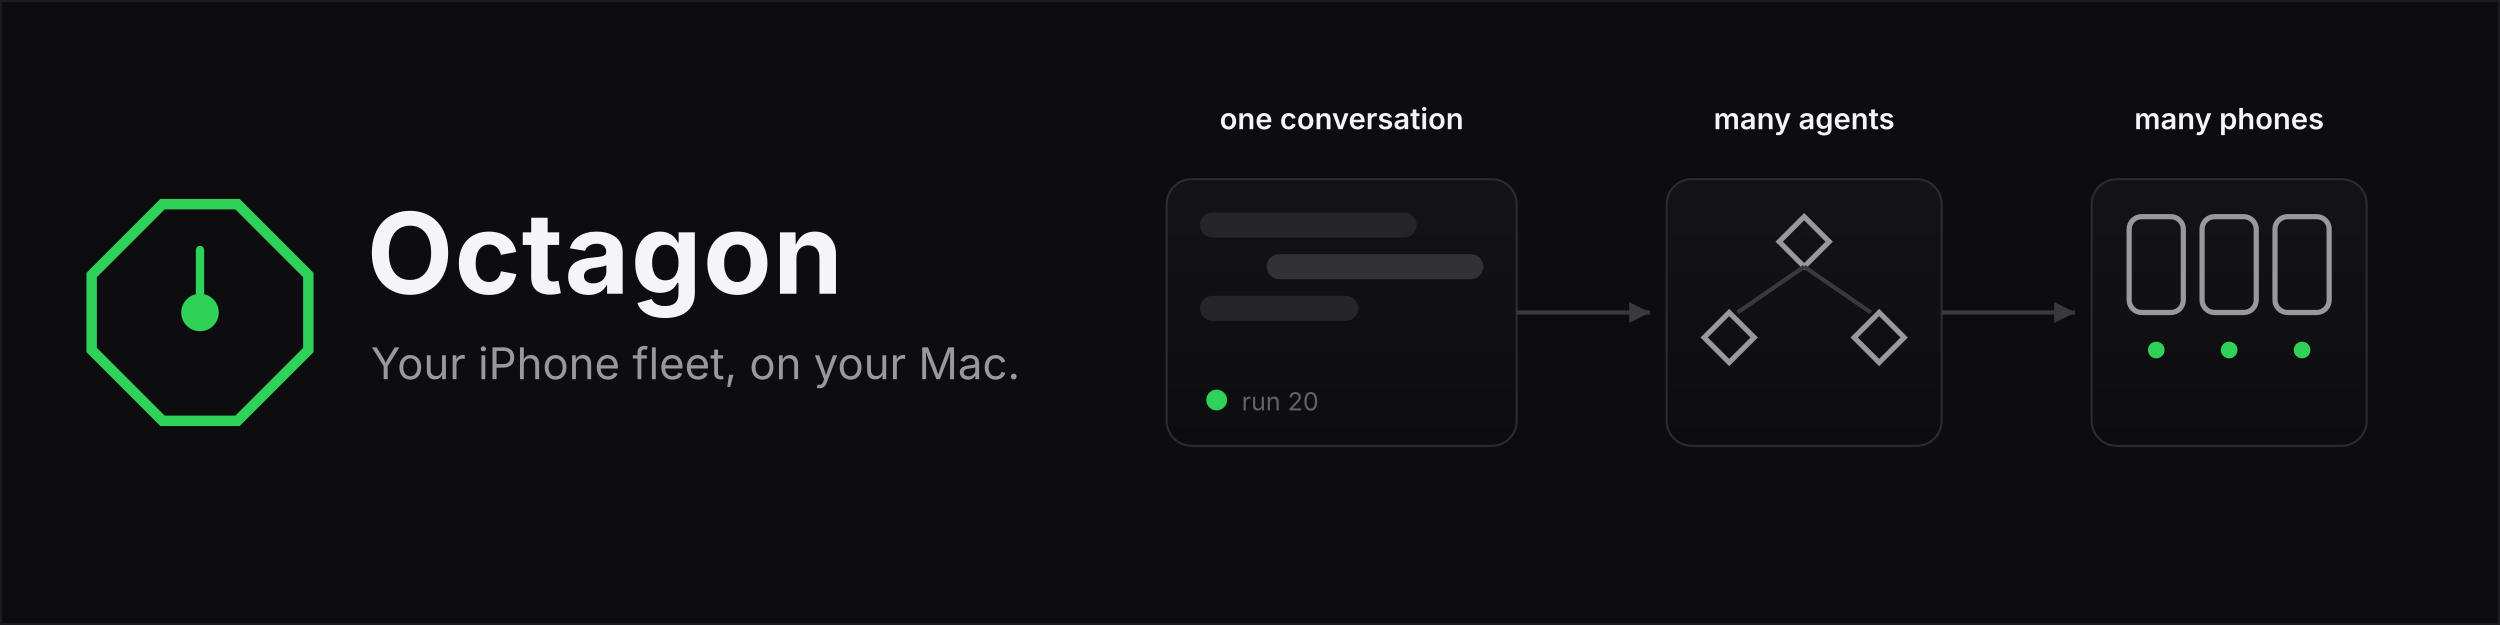
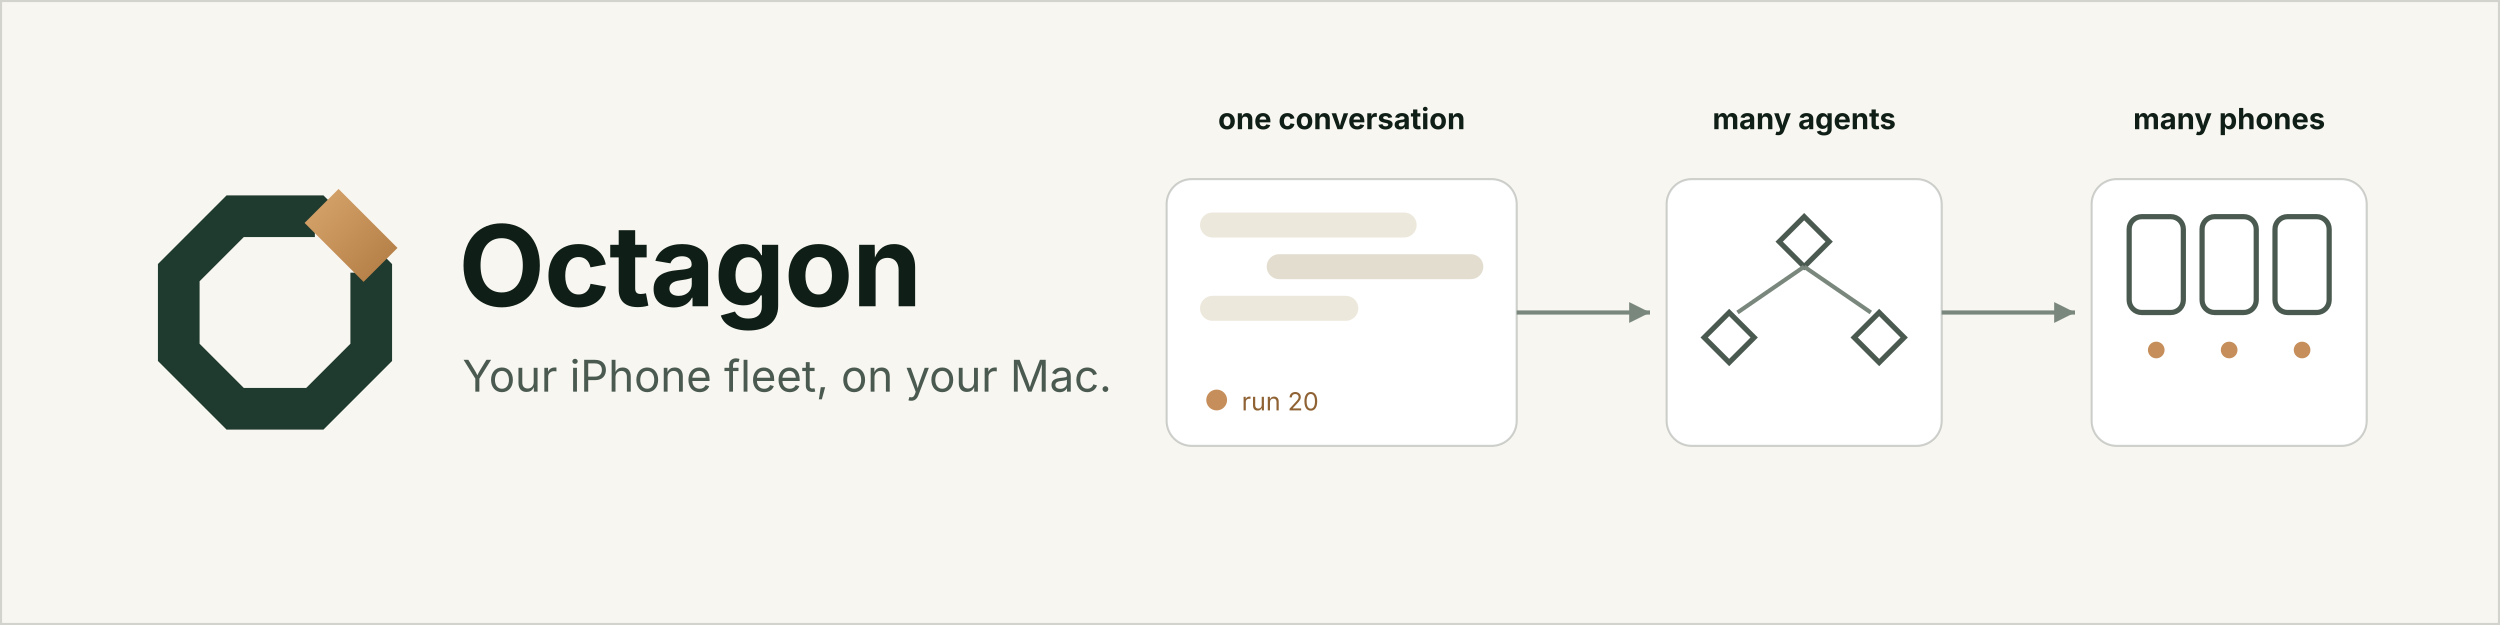
<svg xmlns="http://www.w3.org/2000/svg" width="1200" height="300" viewBox="0 0 1200 300" role="img" aria-label="Octagon - one conversation, many agents, many phones">
-   <defs>
-     <linearGradient id="panel" x1="0" y1="0" x2="0" y2="1">
-       <stop offset="0" stop-color="#141416" />
-       <stop offset="1" stop-color="#0d0d0f" />
-     </linearGradient>
-   </defs>
-   <rect width="1200" height="300" fill="#0d0d0f" />
-   <rect x="0.5" y="0.5" width="1199" height="299" fill="none" stroke="#1c1c1e" />
+   <rect width="1200" height="300" fill="#F8F6F1" />
+   <rect x="0.5" y="0.5" width="1199" height="299" fill="none" stroke="#0F1F17" stroke-opacity="0.16" />
  <g>
-     <g transform="translate(96,150)">
-       <polygon points="-52,-18 -18,-52 18,-52 52,-18 52,18 18,52 -18,52 -52,18" fill="none" stroke="#30d158" stroke-width="5" />
-       <circle cx="0" cy="0" r="9" fill="#30d158" />
-       <line x1="0" y1="-9" x2="0" y2="-30" stroke="#30d158" stroke-width="4" stroke-linecap="round" />
-     </g>
-     <text x="176" y="141" font-family="-apple-system, BlinkMacSystemFont, 'SF Pro Display', 'Segoe UI', sans-serif" font-size="54" font-weight="700" fill="#f5f5f7" letter-spacing="0.5">Octagon</text>
-     <text x="178" y="182" font-family="-apple-system, BlinkMacSystemFont, 'SF Pro Text', 'Segoe UI', sans-serif" font-size="21" fill="#98989d">Your iPhone fleet, on your Mac.</text>
+     <svg x="72" y="90" width="120" height="120" viewBox="0 0 240 240">
+       <defs>
+         <linearGradient id="bronzeBanner" x1="0" y1="0" x2="1" y2="1">
+           <stop offset="0" stop-color="#D9A76F" />
+           <stop offset="1" stop-color="#B07A42" />
+         </linearGradient>
+       </defs>
+       <path d="M 163.94 33.28 L 158.27 27.61 L 81.73 27.61 L 27.61 81.73 L 27.61 158.27 L 81.73 212.39 L 158.27 212.39 L 212.39 158.27 L 212.39 81.73 L 206.72 75.99" fill="none" stroke="#1F3A2E" stroke-width="40" stroke-linecap="butt" stroke-linejoin="miter" stroke-miterlimit="10" />
+       <polygon points="237.6,58.0 205.0,90.6 148.4,34.0 181.0,1.4" fill="url(#bronzeBanner)" />
+     </svg>
+     <text x="220" y="147" font-family="'DM Sans', -apple-system, BlinkMacSystemFont, 'Segoe UI', system-ui, sans-serif" font-size="54" font-weight="700" fill="#0F1F17" letter-spacing="-0.5">Octagon</text>
+     <text x="222" y="188" font-family="'DM Sans', -apple-system, BlinkMacSystemFont, 'Segoe UI', system-ui, sans-serif" font-size="21" fill="#4A5A50">Your iPhone fleet, on your Mac.</text>
  </g>
-   <g font-family="-apple-system, BlinkMacSystemFont, 'SF Pro Text', 'Segoe UI', sans-serif" font-size="15" fill="#98989d">
-     <rect x="560" y="86" width="168" height="128" rx="12" fill="url(#panel)" stroke="#2c2c2e" />
-     <rect x="576" y="102" width="104" height="12" rx="6" fill="#26262a" />
-     <rect x="608" y="122" width="104" height="12" rx="6" fill="#323236" />
-     <rect x="576" y="142" width="76" height="12" rx="6" fill="#26262a" />
-     <circle cx="584" cy="192" r="5" fill="#30d158" />
-     <text x="596" y="197" fill="#636366" font-size="12">run 20</text>
-     <text x="644" y="62" text-anchor="middle" fill="#f5f5f7" font-size="14" font-weight="600">one conversation</text>
-     <rect x="800" y="86" width="132" height="128" rx="12" fill="url(#panel)" stroke="#2c2c2e" />
-     <g fill="none" stroke="#98989d" stroke-width="2.5">
+   <g font-family="'DM Sans', -apple-system, BlinkMacSystemFont, 'Segoe UI', system-ui, sans-serif" font-size="15" fill="#4A5A50">
+     <rect x="560" y="86" width="168" height="128" rx="12" fill="#FFFFFF" stroke="#0F1F17" stroke-opacity="0.2" />
+     <rect x="576" y="102" width="104" height="12" rx="6" fill="#EDE8DC" />
+     <rect x="608" y="122" width="104" height="12" rx="6" fill="#E3DDD0" />
+     <rect x="576" y="142" width="76" height="12" rx="6" fill="#EDE8DC" />
+     <circle cx="584" cy="192" r="5" fill="#C58E5B" />
+     <text x="596" y="197" fill="#8F6234" font-size="12">run 20</text>
+     <text x="644" y="62" text-anchor="middle" fill="#0F1F17" font-size="14" font-weight="700">one conversation</text>
+     <rect x="800" y="86" width="132" height="128" rx="12" fill="#FFFFFF" stroke="#0F1F17" stroke-opacity="0.2" />
+     <g fill="none" stroke="#4A5A50" stroke-width="2.5">
      <polygon points="866,104 878,116 866,128 854,116" />
      <polygon points="830,150 842,162 830,174 818,162" />
      <polygon points="902,150 914,162 902,174 890,162" />
    </g>
-     <line x1="866" y1="128" x2="834" y2="150" stroke="#3a3a3c" stroke-width="2" />
-     <line x1="866" y1="128" x2="898" y2="150" stroke="#3a3a3c" stroke-width="2" />
-     <text x="866" y="62" text-anchor="middle" fill="#f5f5f7" font-size="14" font-weight="600">many agents</text>
-     <rect x="1004" y="86" width="132" height="128" rx="12" fill="url(#panel)" stroke="#2c2c2e" />
-     <g fill="none" stroke="#98989d" stroke-width="2.5">
+     <line x1="866" y1="128" x2="834" y2="150" stroke="#7A877D" stroke-width="2" />
+     <line x1="866" y1="128" x2="898" y2="150" stroke="#7A877D" stroke-width="2" />
+     <text x="866" y="62" text-anchor="middle" fill="#0F1F17" font-size="14" font-weight="700">many agents</text>
+     <rect x="1004" y="86" width="132" height="128" rx="12" fill="#FFFFFF" stroke="#0F1F17" stroke-opacity="0.2" />
+     <g fill="none" stroke="#4A5A50" stroke-width="2.5">
      <rect x="1022" y="104" width="26" height="46" rx="6" />
      <rect x="1057" y="104" width="26" height="46" rx="6" />
      <rect x="1092" y="104" width="26" height="46" rx="6" />
    </g>
-     <g fill="#30d158">
+     <g fill="#C58E5B">
      <circle cx="1035" cy="168" r="4" />
      <circle cx="1070" cy="168" r="4" />
      <circle cx="1105" cy="168" r="4" />
    </g>
-     <text x="1070" y="62" text-anchor="middle" fill="#f5f5f7" font-size="14" font-weight="600">many phones</text>
-     <g stroke="#3a3a3c" stroke-width="2" fill="none">
+     <text x="1070" y="62" text-anchor="middle" fill="#0F1F17" font-size="14" font-weight="700">many phones</text>
+     <g stroke="#7A877D" stroke-width="2" fill="none">
      <line x1="728" y1="150" x2="792" y2="150" />
      <line x1="932" y1="150" x2="996" y2="150" />
    </g>
-     <g fill="#3a3a3c">
+     <g fill="#7A877D">
      <polygon points="792,150 782,145 782,155" />
      <polygon points="996,150 986,145 986,155" />
    </g>
  </g>
</svg>
